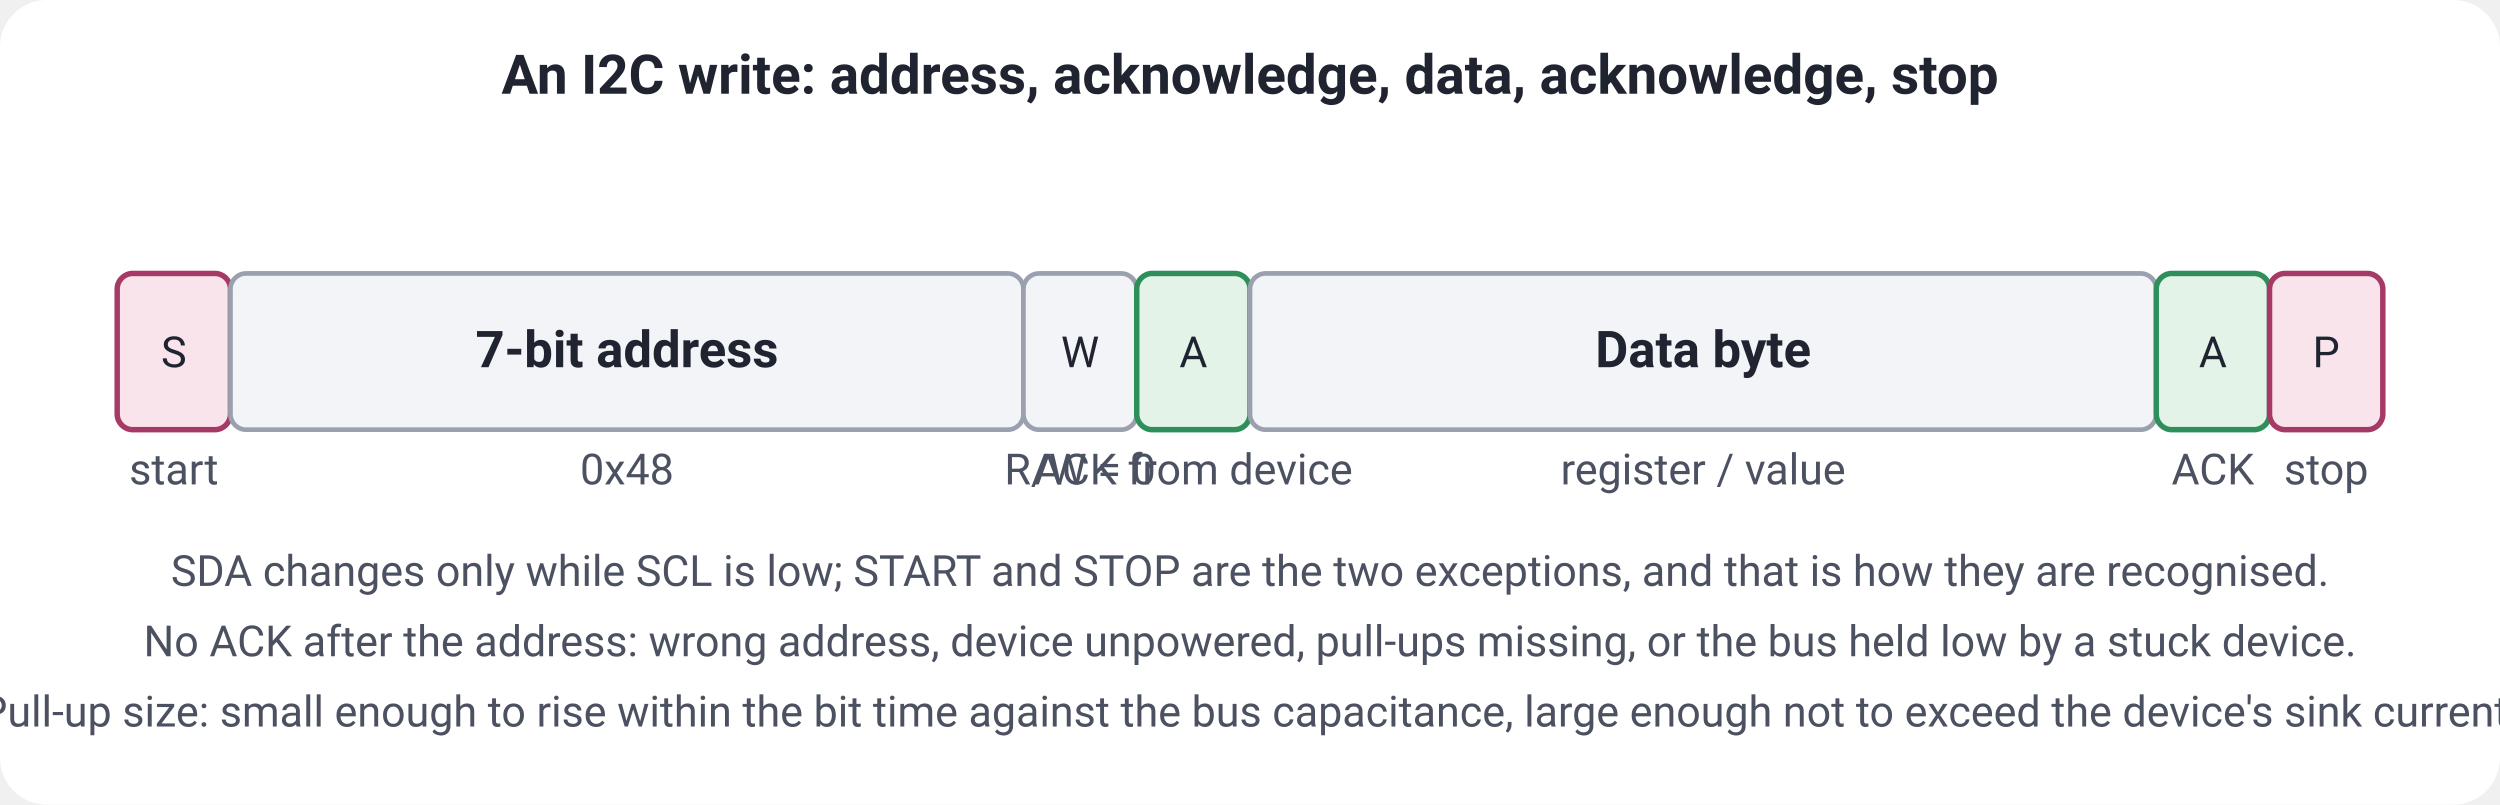
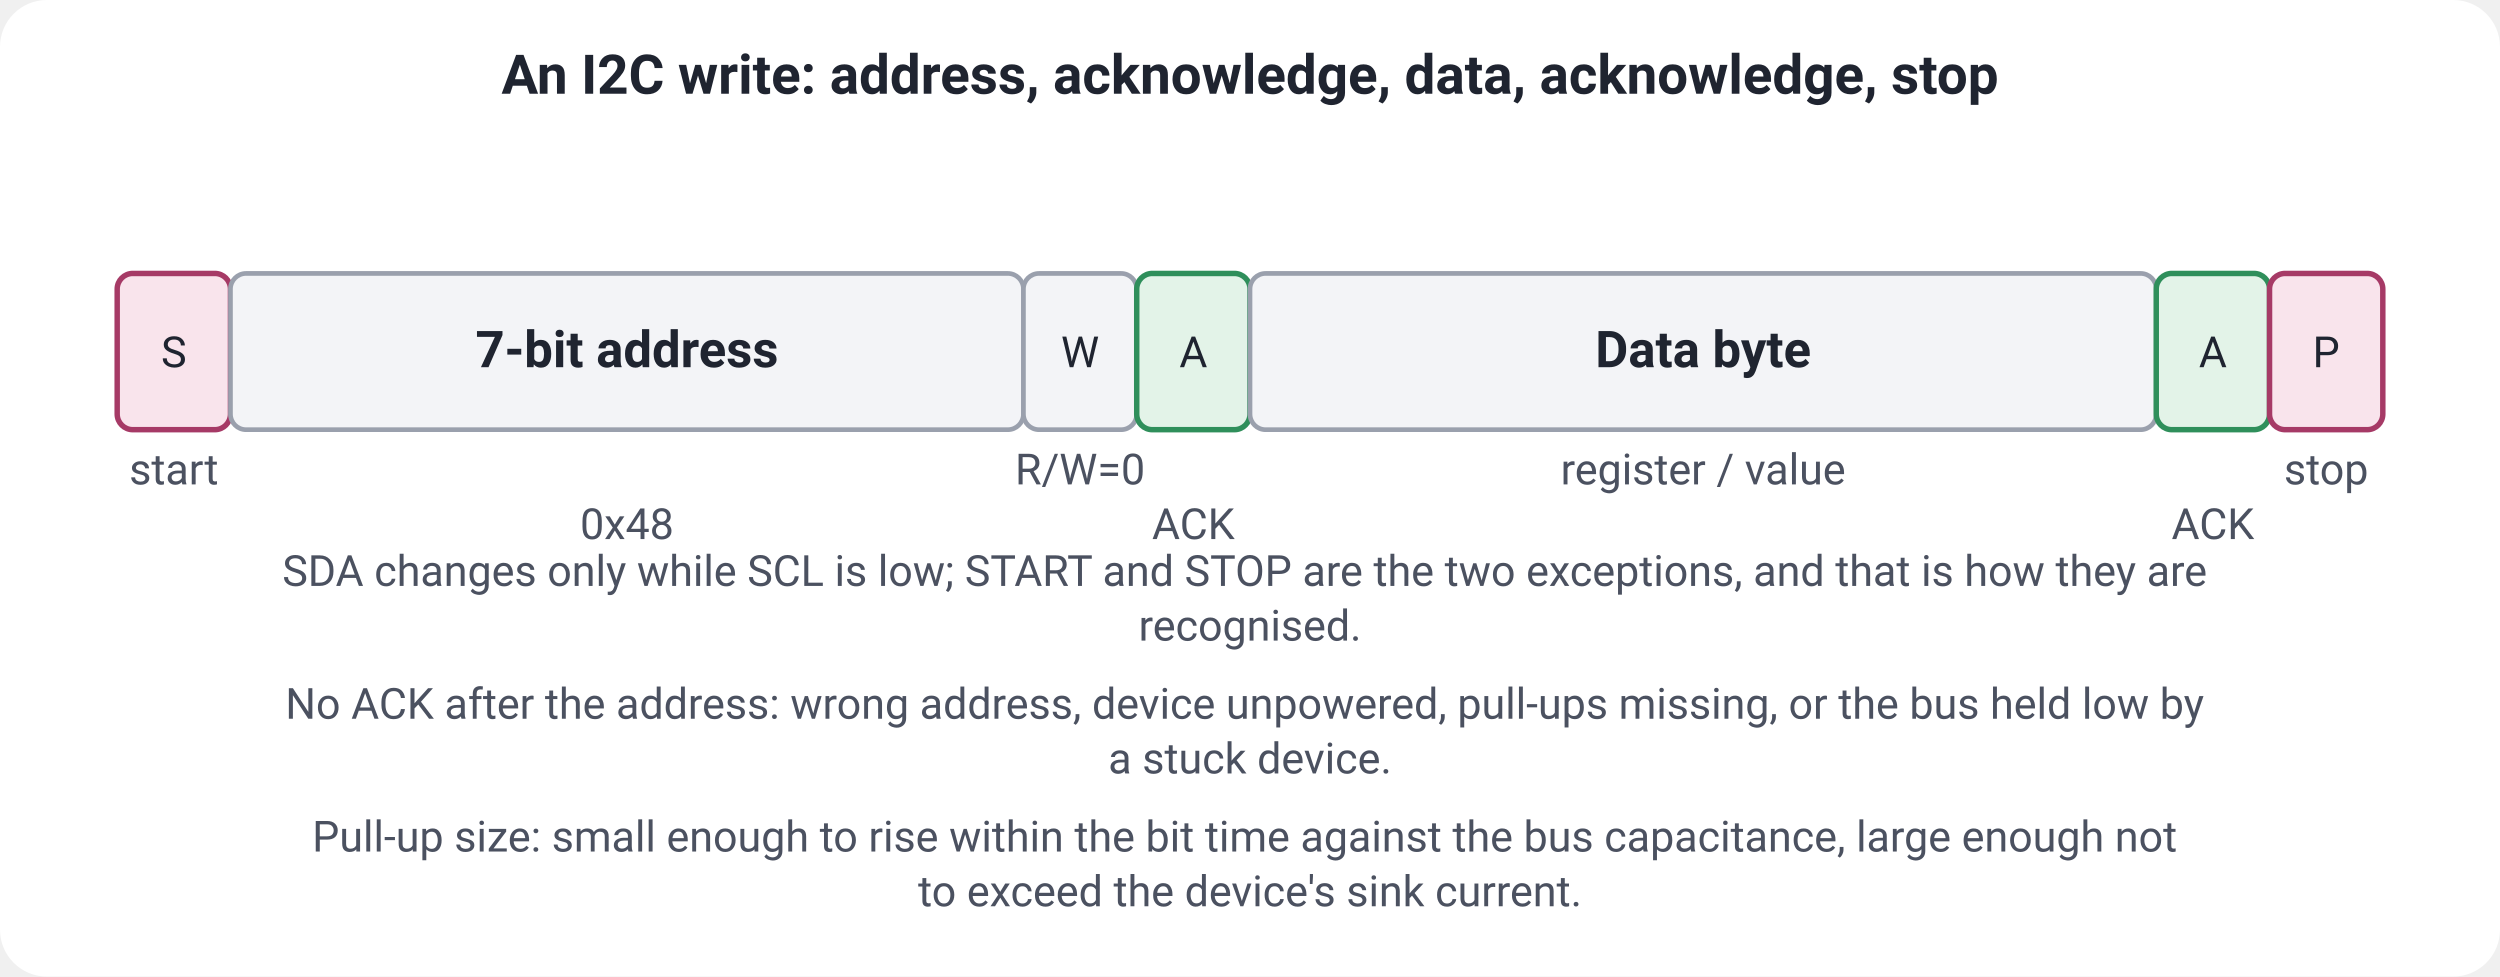
- <svg xmlns="http://www.w3.org/2000/svg" viewBox="0 0 640 206" width="640" height="206" role="img" aria-labelledby="t">
+ <svg xmlns="http://www.w3.org/2000/svg" viewBox="0 0 640 250" width="640" height="250" role="img" aria-labelledby="t">
  <style>
  .bg{fill:#ffffff}.ink{fill:#1f2430}.ink2{fill:#4b5160}.ink3{fill:#6b7280}
  .ln{stroke:#4b5160;fill:none;stroke-width:1.6}.ln2{stroke:#9aa0ad;fill:none;stroke-width:1.2;stroke-dasharray:4 3}
  .box{fill:#f3f4f7;stroke:#9aa0ad;stroke-width:1.2}.boxa{fill:#f9e4ec;stroke:#a63a66;stroke-width:1.4}
  .boxb{fill:#fdf1d8;stroke:#b7791f;stroke-width:1.4}.boxg{fill:#e3f3e8;stroke:#2f8f5b;stroke-width:1.4}
  .acc{fill:#a63a66}.amb{fill:#b7791f}.grn{fill:#2f8f5b}.sig{stroke:#1f2430;fill:none;stroke-width:2}
  .siga{stroke:#a63a66;fill:none;stroke-width:2}.sigb{stroke:#b7791f;fill:none;stroke-width:2}
  text{font-family:system-ui,-apple-system,Segoe UI,Roboto,sans-serif;font-size:12px}
  .t{font-size:13px;font-weight:600}.s{font-size:11px}.m{font-family:ui-monospace,SFMono-Regular,Menlo,monospace;font-size:11.5px}
  .ttl{font-size:14px;font-weight:700}
  @media (prefers-color-scheme: dark){
    .bg{fill:#171a21}.ink{fill:#e8e6ea}.ink2{fill:#c3c6cf}.ink3{fill:#9aa0ad}
    .ln{stroke:#c3c6cf}.ln2{stroke:#6b7280}.box{fill:#242a35;stroke:#6b7280}.boxa{fill:#3b1f2d;stroke:#f08cb3}
    .boxb{fill:#3a2e14;stroke:#e0a83a}.boxg{fill:#16301f;stroke:#5fcf8a}.acc{fill:#f08cb3}.amb{fill:#e0a83a}.grn{fill:#5fcf8a}
    .sig{stroke:#e8e6ea}.siga{stroke:#f08cb3}.sigb{stroke:#e0a83a}
  }
</style>
  <defs>
    <marker id="ar" viewBox="0 0 10 10" refX="9" refY="5" markerWidth="7" markerHeight="7" orient="auto-start-reverse">
      <path d="M0,0 L10,5 L0,10 z" fill="#4b5160" />
    </marker>
  </defs>
-   <rect class="bg" x="0" y="0" width="640" height="206" rx="12" />
+   <rect class="bg" x="0" y="0" width="640" height="250" rx="12" />
  <text class="ink ttl" x="320" y="24" text-anchor="middle">An I2C write: address, acknowledge, data, acknowledge, stop</text>
  <rect class="boxa" x="30.0" y="70" width="29.0" height="40" rx="4" />
  <text class="ink s" x="44.5" y="94.0" text-anchor="middle">S</text>
  <text class="ink2 s" x="44.5" y="124" text-anchor="middle">start</text>
  <rect class="box" x="59.0" y="70" width="203.0" height="40" rx="4" />
  <text class="ink t" x="160.5" y="94.0" text-anchor="middle">7-bit address</text>
-   <text class="ink2 s" x="160.5" y="124" text-anchor="middle">0x48</text>
+   <text class="ink2 s" x="160.5" y="138" text-anchor="middle">0x48</text>
  <rect class="box" x="262.0" y="70" width="29.0" height="40" rx="4" />
  <text class="ink s" x="276.5" y="94.0" text-anchor="middle">W</text>
-   <text class="ink2 s" x="276.5" y="124" text-anchor="middle">R/W = 0</text>
+   <text class="ink2 s" x="276.5" y="124" text-anchor="middle">R/W=0</text>
  <rect class="boxg" x="291.0" y="70" width="29.0" height="40" rx="4" />
  <text class="ink s" x="305.5" y="94.0" text-anchor="middle">A</text>
-   <text class="ink2 s" x="305.5" y="124" text-anchor="middle">ACK from device</text>
+   <text class="ink2 s" x="305.5" y="138" text-anchor="middle">ACK</text>
  <rect class="box" x="320.0" y="70" width="232.0" height="40" rx="4" />
  <text class="ink t" x="436.0" y="94.0" text-anchor="middle">Data byte</text>
  <text class="ink2 s" x="436.0" y="124" text-anchor="middle">register / value</text>
  <rect class="boxg" x="552.0" y="70" width="29.0" height="40" rx="4" />
  <text class="ink s" x="566.5" y="94.0" text-anchor="middle">A</text>
-   <text class="ink2 s" x="566.5" y="124" text-anchor="middle">ACK</text>
+   <text class="ink2 s" x="566.5" y="138" text-anchor="middle">ACK</text>
  <rect class="boxa" x="581.0" y="70" width="29.0" height="40" rx="4" />
  <text class="ink s" x="595.5" y="94.0" text-anchor="middle">P</text>
  <text class="ink2 s" x="595.5" y="124" text-anchor="middle">stop</text>
-   <text class="ink2 s" x="320" y="150" text-anchor="middle">SDA changes only while SCL is low; START and STOP are the two exceptions, and that is how they are recognised.</text>
-   <text class="ink2 s" x="320" y="168" text-anchor="middle">No ACK after the address: wrong address, device unpowered, pull-ups missing, or the bus held low by a stuck device.</text>
-   <text class="ink2 s" x="320" y="186" text-anchor="middle">Pull-up size: small enough to rise within the bit time against the bus capacitance, large enough not to exceed the device's sink current.</text>
+   <text class="ink2 s" x="320" y="150" text-anchor="middle">
+     <tspan x="320" dy="0">SDA changes only while SCL is low; START and STOP are the two exceptions, and that is how they are</tspan>
+     <tspan x="320" dy="14">recognised.</tspan>
+   </text>
+   <text class="ink2 s" x="320" y="184" text-anchor="middle">
+     <tspan x="320" dy="0">No ACK after the address: wrong address, device unpowered, pull-ups missing, or the bus held low by</tspan>
+     <tspan x="320" dy="14">a stuck device.</tspan>
+   </text>
+   <text class="ink2 s" x="320" y="218" text-anchor="middle">
+     <tspan x="320" dy="0">Pull-up size: small enough to rise within the bit time against the bus capacitance, large enough not</tspan>
+     <tspan x="320" dy="14">to exceed the device's sink current.</tspan>
+   </text>
</svg>
